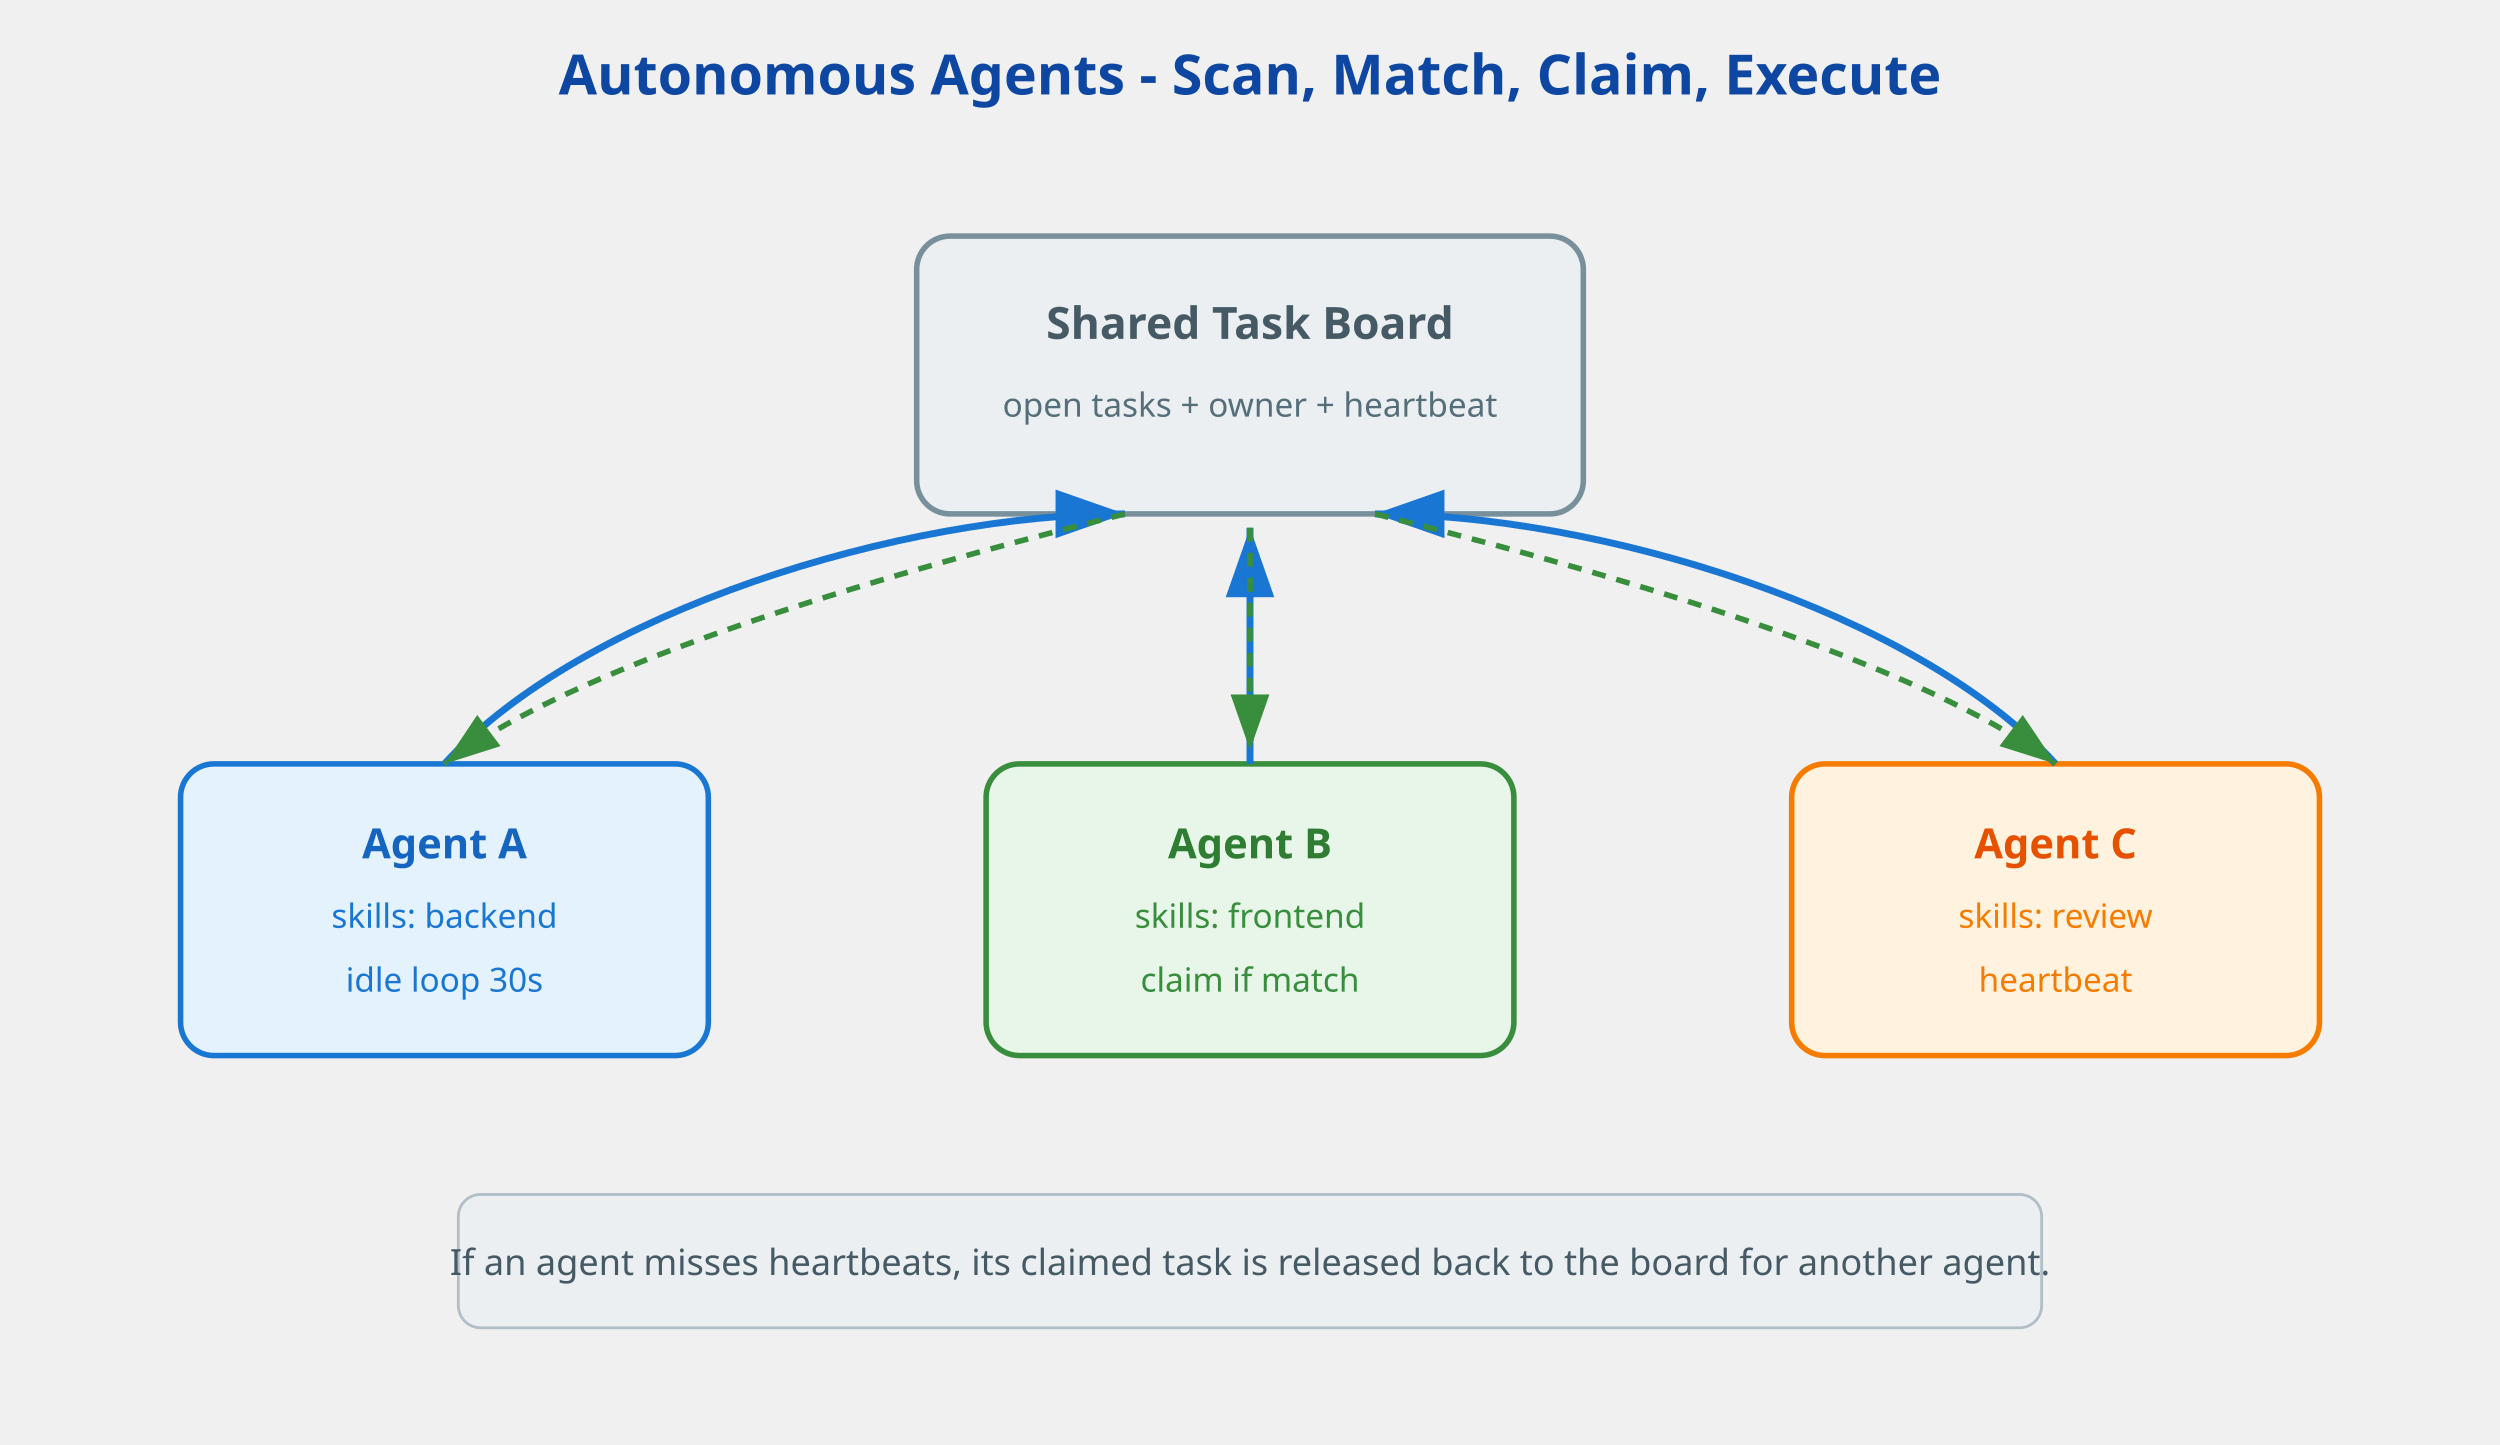
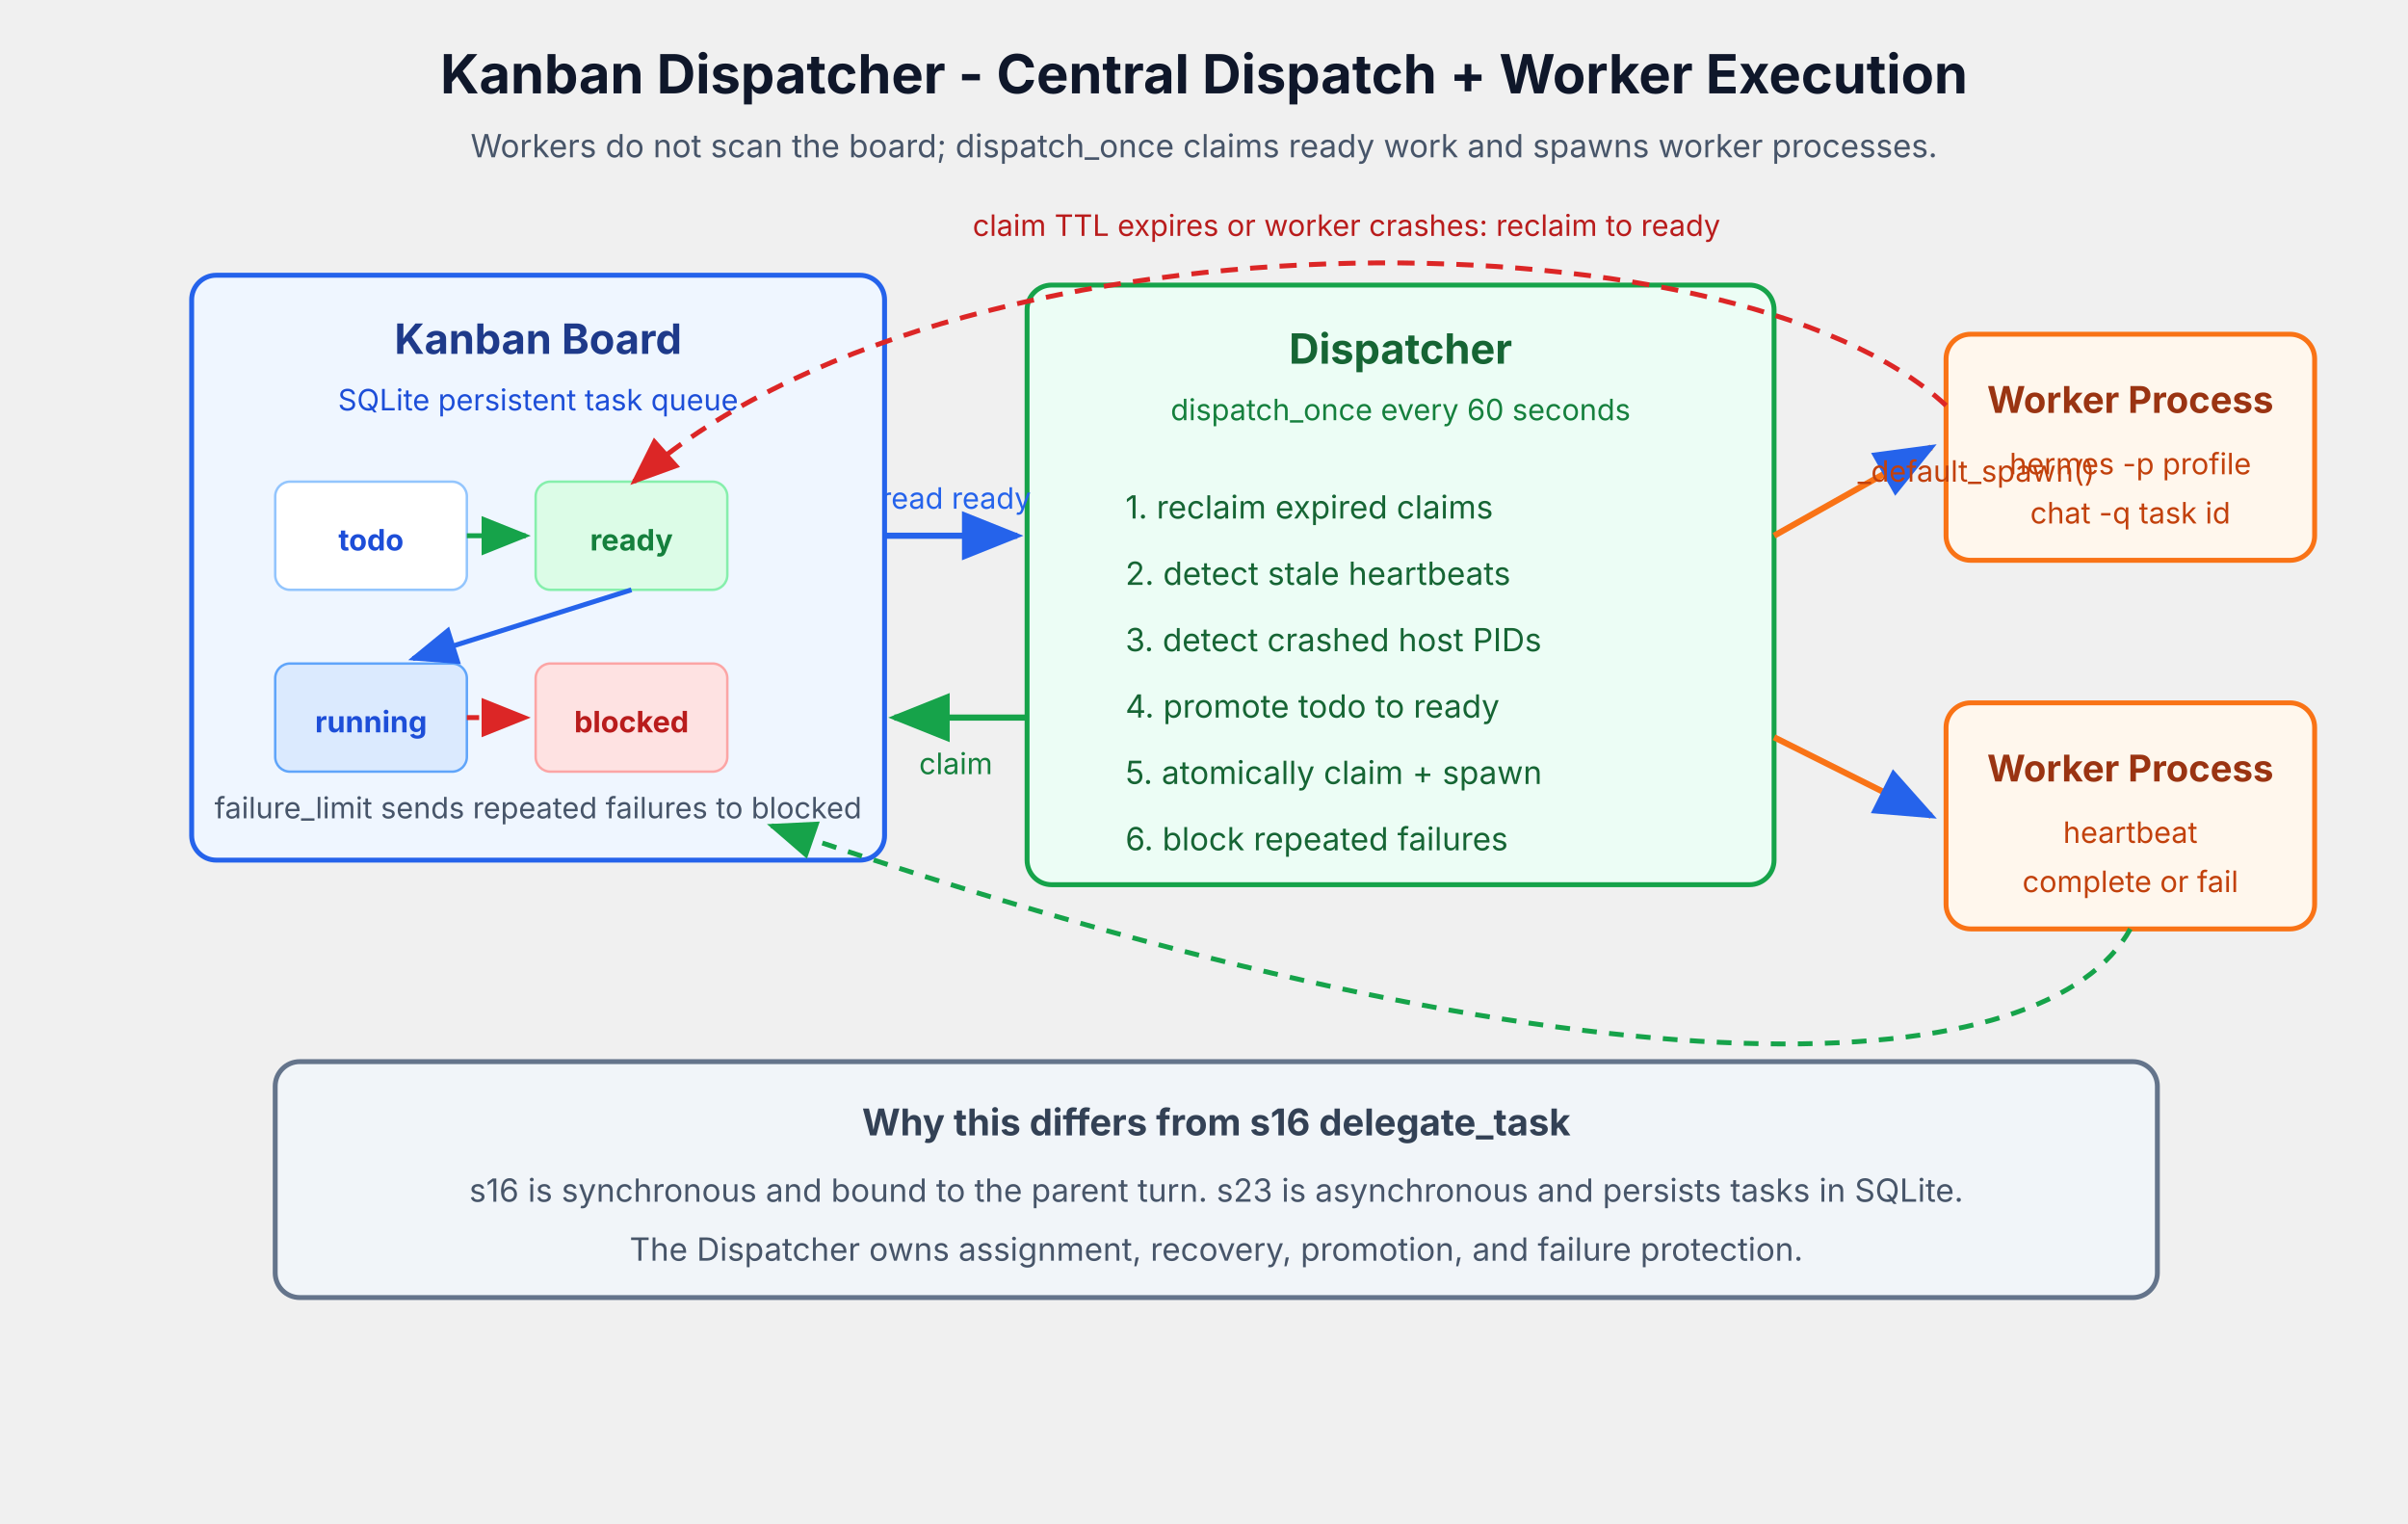
- <svg xmlns="http://www.w3.org/2000/svg" viewBox="0 0 900 520" style="background:#f8f9fa;font-family:system-ui,sans-serif">
+ <svg xmlns="http://www.w3.org/2000/svg" viewBox="0 0 980 620" style="background:#f8fafc;font-family:system-ui,-apple-system,Segoe UI,sans-serif">
  <defs>
-     <marker id="a" markerWidth="10" markerHeight="7" refX="10" refY="3.5" orient="auto">
-       <polygon points="0 0,10 3.5,0 7" fill="#1976D2" />
+     <marker id="blueArrow" markerWidth="10" markerHeight="8" refX="9" refY="4" orient="auto">
+       <polygon points="0 0,10 4,0 8" fill="#2563EB" />
    </marker>
-     <marker id="g" markerWidth="10" markerHeight="7" refX="10" refY="3.5" orient="auto">
-       <polygon points="0 0,10 3.5,0 7" fill="#388E3C" />
+     <marker id="greenArrow" markerWidth="10" markerHeight="8" refX="9" refY="4" orient="auto">
+       <polygon points="0 0,10 4,0 8" fill="#16A34A" />
+     </marker>
+     <marker id="redArrow" markerWidth="10" markerHeight="8" refX="9" refY="4" orient="auto">
+       <polygon points="0 0,10 4,0 8" fill="#DC2626" />
    </marker>
  </defs>
-   <text x="450" y="34" text-anchor="middle" font-size="20" font-weight="700" fill="#0D47A1">Autonomous Agents - Scan, Match, Claim, Execute</text>
-   <rect x="330" y="85" width="240" height="100" rx="12" fill="#ECEFF1" stroke="#78909C" stroke-width="2" />
-   <text x="450" y="122" text-anchor="middle" font-size="16" font-weight="700" fill="#455A64">Shared Task Board</text>
-   <text x="450" y="150" text-anchor="middle" font-size="12" fill="#546E7A">open tasks + owner + heartbeat</text>
-   <g>
-     <rect x="65" y="275" width="190" height="105" rx="12" fill="#E3F2FD" stroke="#1976D2" stroke-width="2" />
-     <rect x="355" y="275" width="190" height="105" rx="12" fill="#E8F5E9" stroke="#388E3C" stroke-width="2" />
-     <rect x="645" y="275" width="190" height="105" rx="12" fill="#FFF3E0" stroke="#F57C00" stroke-width="2" />
-   </g>
-   <text x="160" y="309" text-anchor="middle" font-size="15" font-weight="700" fill="#1565C0">Agent A</text>
-   <text x="160" y="334" text-anchor="middle" font-size="12" fill="#1976D2">skills: backend</text>
-   <text x="160" y="357" text-anchor="middle" font-size="12" fill="#1976D2">idle loop 30s</text>
-   <text x="450" y="309" text-anchor="middle" font-size="15" font-weight="700" fill="#2E7D32">Agent B</text>
-   <text x="450" y="334" text-anchor="middle" font-size="12" fill="#388E3C">skills: frontend</text>
-   <text x="450" y="357" text-anchor="middle" font-size="12" fill="#388E3C">claim if match</text>
-   <text x="740" y="309" text-anchor="middle" font-size="15" font-weight="700" fill="#E65100">Agent C</text>
-   <text x="740" y="334" text-anchor="middle" font-size="12" fill="#F57C00">skills: review</text>
-   <text x="740" y="357" text-anchor="middle" font-size="12" fill="#F57C00">heartbeat</text>
-   <path d="M160 275 C210 220 325 185 405 185" stroke="#1976D2" fill="none" stroke-width="2.5" marker-end="url(#a)" />
-   <path d="M450 275 L450 190" stroke="#1976D2" fill="none" stroke-width="2.5" marker-end="url(#a)" />
-   <path d="M740 275 C690 220 575 185 495 185" stroke="#1976D2" fill="none" stroke-width="2.5" marker-end="url(#a)" />
-   <path d="M405 185 C285 215 200 245 160 275" stroke="#388E3C" fill="none" stroke-width="2" stroke-dasharray="5,4" marker-end="url(#g)" />
-   <path d="M450 190 L450 270" stroke="#388E3C" fill="none" stroke-width="2" stroke-dasharray="5,4" marker-end="url(#g)" />
-   <path d="M495 185 C615 215 700 245 740 275" stroke="#388E3C" fill="none" stroke-width="2" stroke-dasharray="5,4" marker-end="url(#g)" />
-   <rect x="165" y="430" width="570" height="48" rx="8" fill="#ECEFF1" stroke="#B0BEC5" />
-   <text x="450" y="459" text-anchor="middle" font-size="13" fill="#455A64">If an agent misses heartbeats, its claimed task is released back to the board for another agent.</text>
+   <text x="490" y="38" text-anchor="middle" font-size="22" font-weight="700" fill="#0F172A">Kanban Dispatcher - Central Dispatch + Worker Execution</text>
+   <text x="490" y="64" text-anchor="middle" font-size="13" fill="#475569">Workers do not scan the board; dispatch_once claims ready work and spawns worker processes.</text>
+   <rect x="78" y="112" width="282" height="238" rx="10" fill="#EFF6FF" stroke="#2563EB" stroke-width="2" />
+   <text x="219" y="144" text-anchor="middle" font-size="17" font-weight="700" fill="#1E3A8A">Kanban Board</text>
+   <text x="219" y="167" text-anchor="middle" font-size="12" fill="#1D4ED8">SQLite persistent task queue</text>
+   <rect x="112" y="196" width="78" height="44" rx="6" fill="#FFFFFF" stroke="#93C5FD" />
+   <text x="151" y="224" text-anchor="middle" font-size="12" font-weight="700" fill="#1D4ED8">todo</text>
+   <rect x="218" y="196" width="78" height="44" rx="6" fill="#DCFCE7" stroke="#86EFAC" />
+   <text x="257" y="224" text-anchor="middle" font-size="12" font-weight="700" fill="#15803D">ready</text>
+   <rect x="112" y="270" width="78" height="44" rx="6" fill="#DBEAFE" stroke="#60A5FA" />
+   <text x="151" y="298" text-anchor="middle" font-size="12" font-weight="700" fill="#1D4ED8">running</text>
+   <rect x="218" y="270" width="78" height="44" rx="6" fill="#FEE2E2" stroke="#FCA5A5" />
+   <text x="257" y="298" text-anchor="middle" font-size="12" font-weight="700" fill="#B91C1C">blocked</text>
+   <line x1="190" y1="218" x2="214" y2="218" stroke="#16A34A" stroke-width="2" marker-end="url(#greenArrow)" />
+   <line x1="257" y1="240" x2="168" y2="268" stroke="#2563EB" stroke-width="2" marker-end="url(#blueArrow)" />
+   <line x1="190" y1="292" x2="214" y2="292" stroke="#DC2626" stroke-width="2" stroke-dasharray="5,4" marker-end="url(#redArrow)" />
+   <text x="219" y="333" text-anchor="middle" font-size="12" fill="#475569">failure_limit sends repeated failures to blocked</text>
+   <rect x="418" y="116" width="304" height="244" rx="10" fill="#ECFDF5" stroke="#16A34A" stroke-width="2" />
+   <text x="570" y="148" text-anchor="middle" font-size="17" font-weight="700" fill="#166534">Dispatcher</text>
+   <text x="570" y="171" text-anchor="middle" font-size="12" fill="#15803D">dispatch_once every 60 seconds</text>
+   <text x="458" y="211" font-size="13" fill="#166534">1. reclaim expired claims</text>
+   <text x="458" y="238" font-size="13" fill="#166534">2. detect stale heartbeats</text>
+   <text x="458" y="265" font-size="13" fill="#166534">3. detect crashed host PIDs</text>
+   <text x="458" y="292" font-size="13" fill="#166534">4. promote todo to ready</text>
+   <text x="458" y="319" font-size="13" fill="#166534">5. atomically claim + spawn</text>
+   <text x="458" y="346" font-size="13" fill="#166534">6. block repeated failures</text>
+   <line x1="360" y1="218" x2="414" y2="218" stroke="#2563EB" stroke-width="2.5" marker-end="url(#blueArrow)" />
+   <text x="389" y="207" text-anchor="middle" font-size="12" fill="#2563EB">read ready</text>
+   <line x1="418" y1="292" x2="364" y2="292" stroke="#16A34A" stroke-width="2.5" marker-end="url(#greenArrow)" />
+   <text x="389" y="315" text-anchor="middle" font-size="12" fill="#15803D">claim</text>
+   <rect x="792" y="136" width="150" height="92" rx="10" fill="#FFF7ED" stroke="#F97316" stroke-width="2" />
+   <text x="867" y="168" text-anchor="middle" font-size="15" font-weight="700" fill="#9A3412">Worker Process</text>
+   <text x="867" y="193" text-anchor="middle" font-size="12" fill="#C2410C">hermes -p profile</text>
+   <text x="867" y="213" text-anchor="middle" font-size="12" fill="#C2410C">chat -q task id</text>
+   <rect x="792" y="286" width="150" height="92" rx="10" fill="#FFF7ED" stroke="#F97316" stroke-width="2" />
+   <text x="867" y="318" text-anchor="middle" font-size="15" font-weight="700" fill="#9A3412">Worker Process</text>
+   <text x="867" y="343" text-anchor="middle" font-size="12" fill="#C2410C">heartbeat</text>
+   <text x="867" y="363" text-anchor="middle" font-size="12" fill="#C2410C">complete or fail</text>
+   <line x1="722" y1="218" x2="786" y2="182" stroke="#F97316" stroke-width="2.5" marker-end="url(#blueArrow)" />
+   <line x1="722" y1="300" x2="786" y2="332" stroke="#F97316" stroke-width="2.5" marker-end="url(#blueArrow)" />
+   <text x="756" y="196" font-size="12" fill="#C2410C">_default_spawn()</text>
+   <path d="M867 378 C834 438 662 456 314 336" fill="none" stroke="#16A34A" stroke-width="2" stroke-dasharray="6,5" marker-end="url(#greenArrow)" />
+   <text x="682" y="444" font-size="12" fill="#15803D">kanban_complete</text>
+   <path d="M792 165 C705 84 386 82 258 196" fill="none" stroke="#DC2626" stroke-width="2" stroke-dasharray="7,5" marker-end="url(#redArrow)" />
+   <text x="548" y="96" text-anchor="middle" font-size="12" fill="#B91C1C">claim TTL expires or worker crashes: reclaim to ready</text>
+   <rect x="112" y="432" width="766" height="96" rx="10" fill="#F1F5F9" stroke="#64748B" stroke-width="2" />
+   <text x="495" y="462" text-anchor="middle" font-size="15" font-weight="700" fill="#334155">Why this differs from s16 delegate_task</text>
+   <text x="495" y="489" text-anchor="middle" font-size="13" fill="#475569">s16 is synchronous and bound to the parent turn. s23 is asynchronous and persists tasks in SQLite.</text>
+   <text x="495" y="513" text-anchor="middle" font-size="13" fill="#475569">The Dispatcher owns assignment, recovery, promotion, and failure protection.</text>
</svg>
